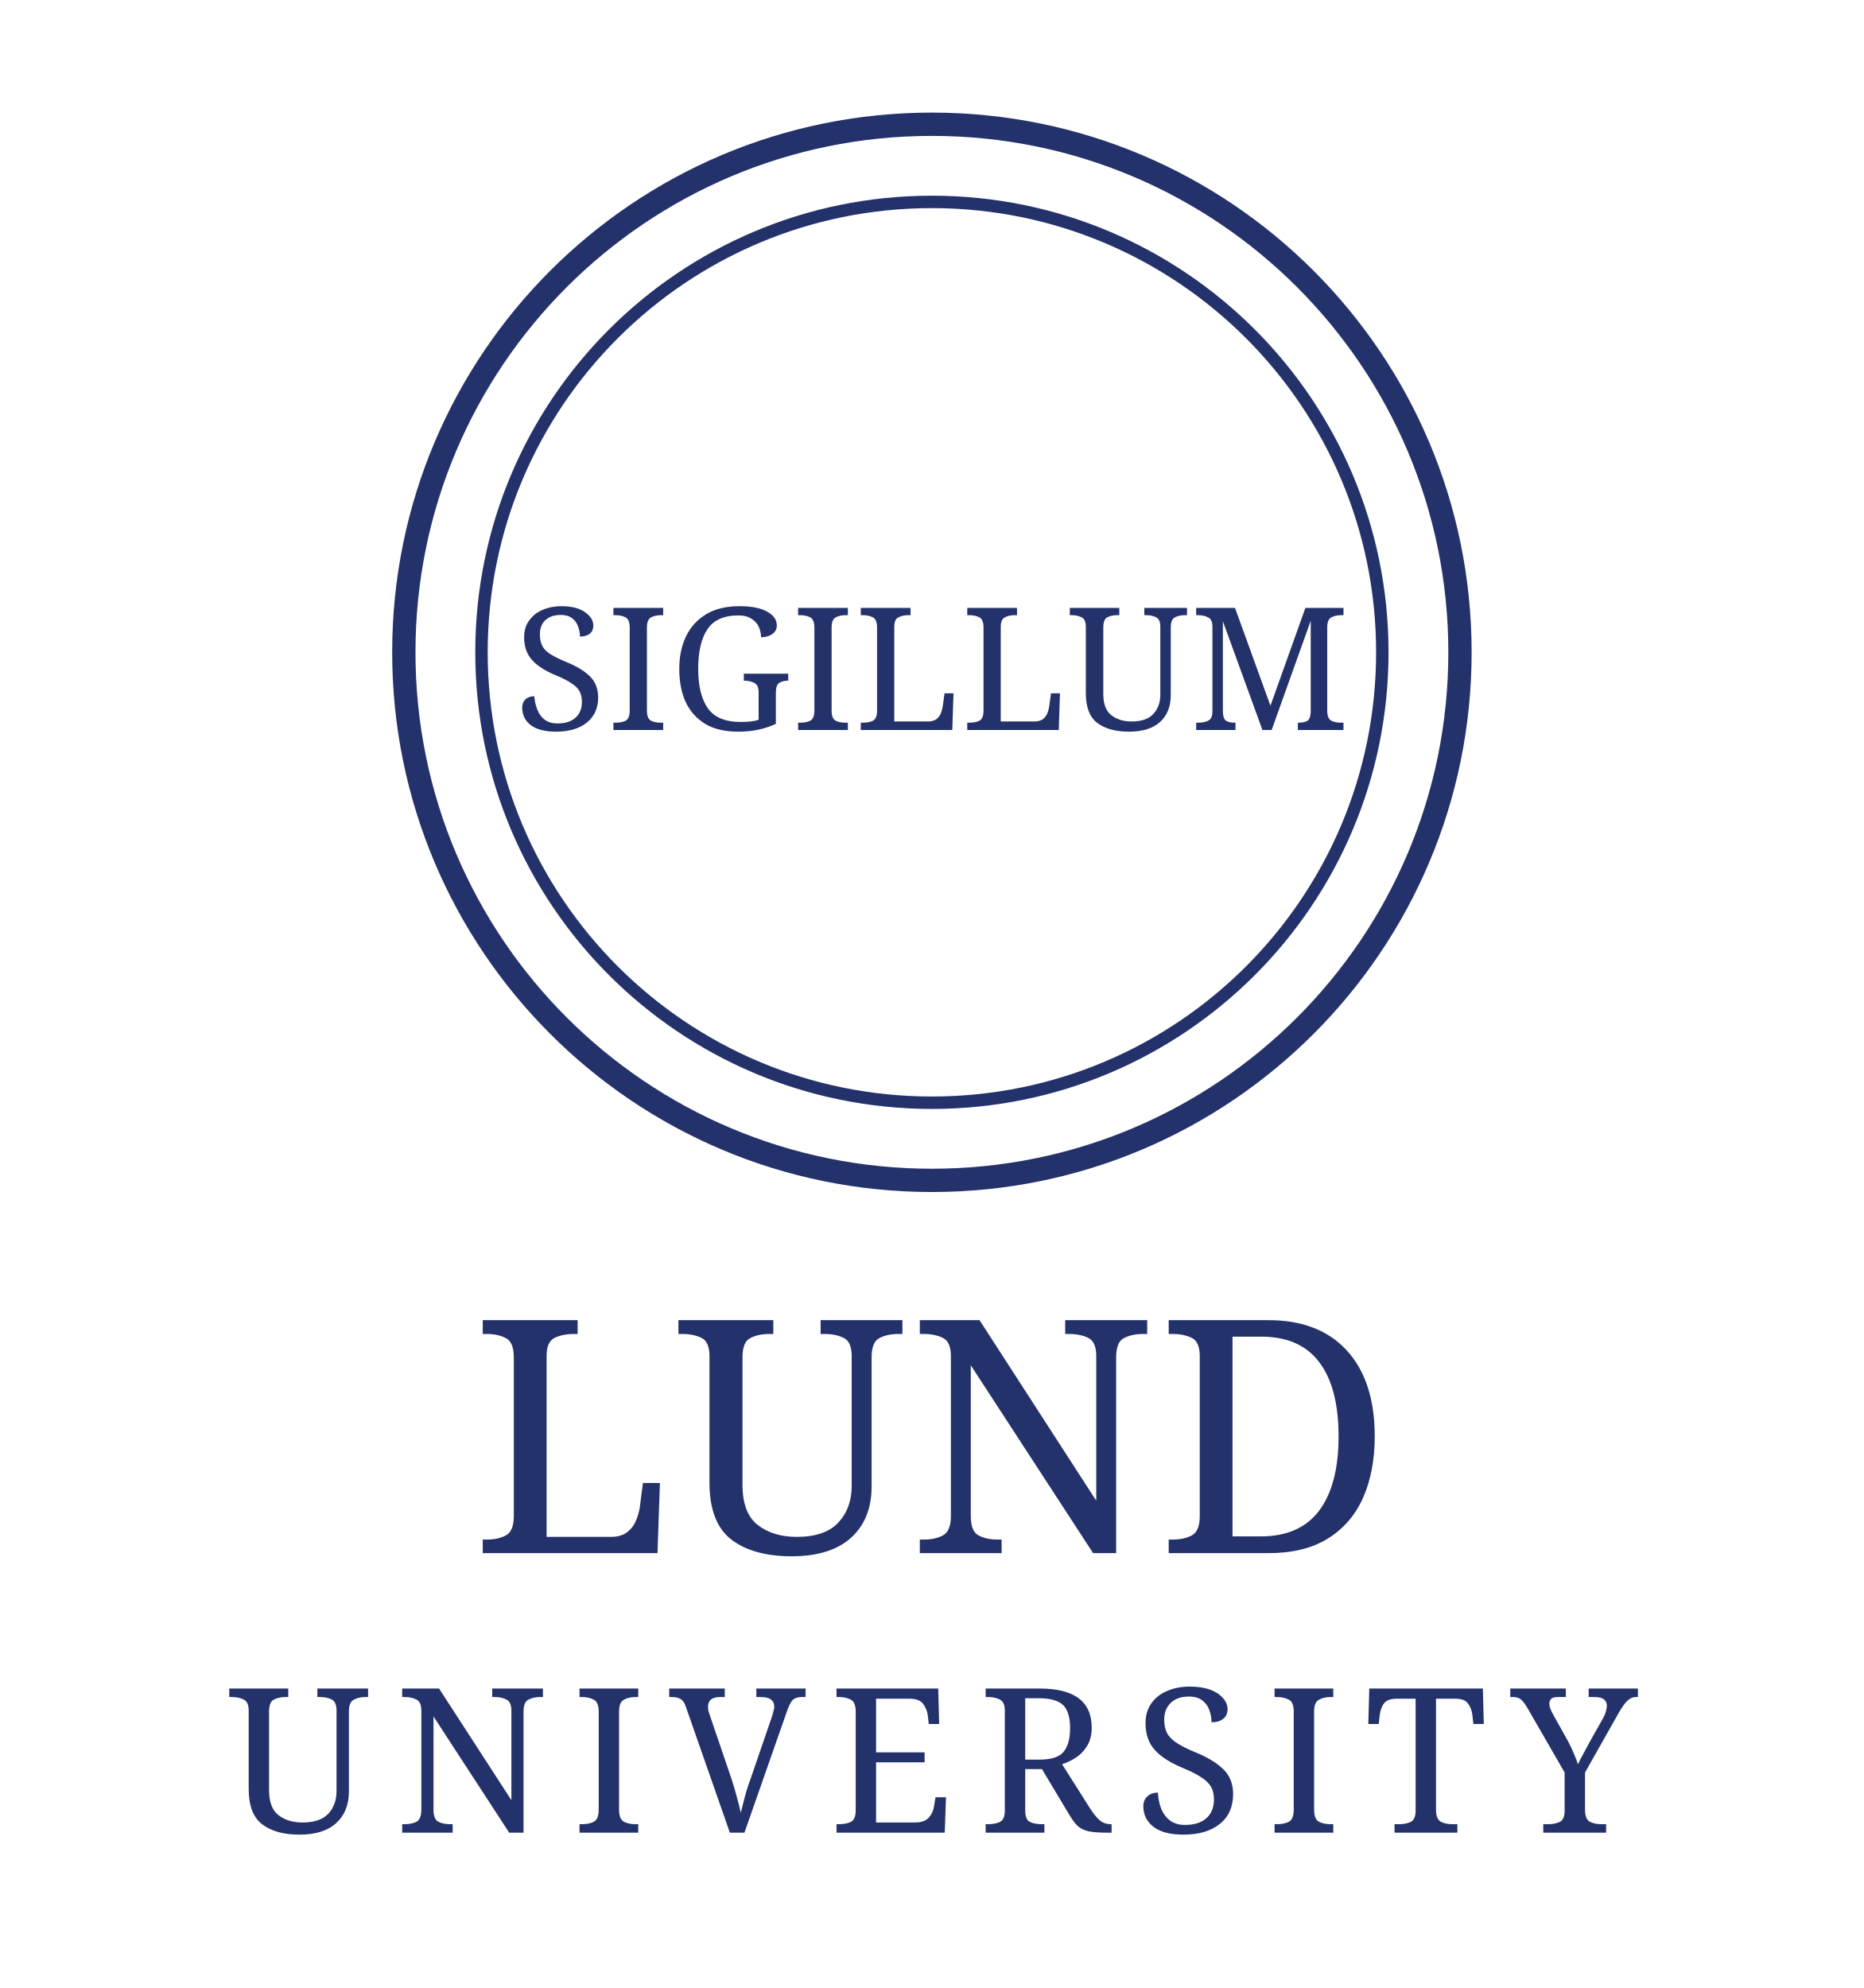
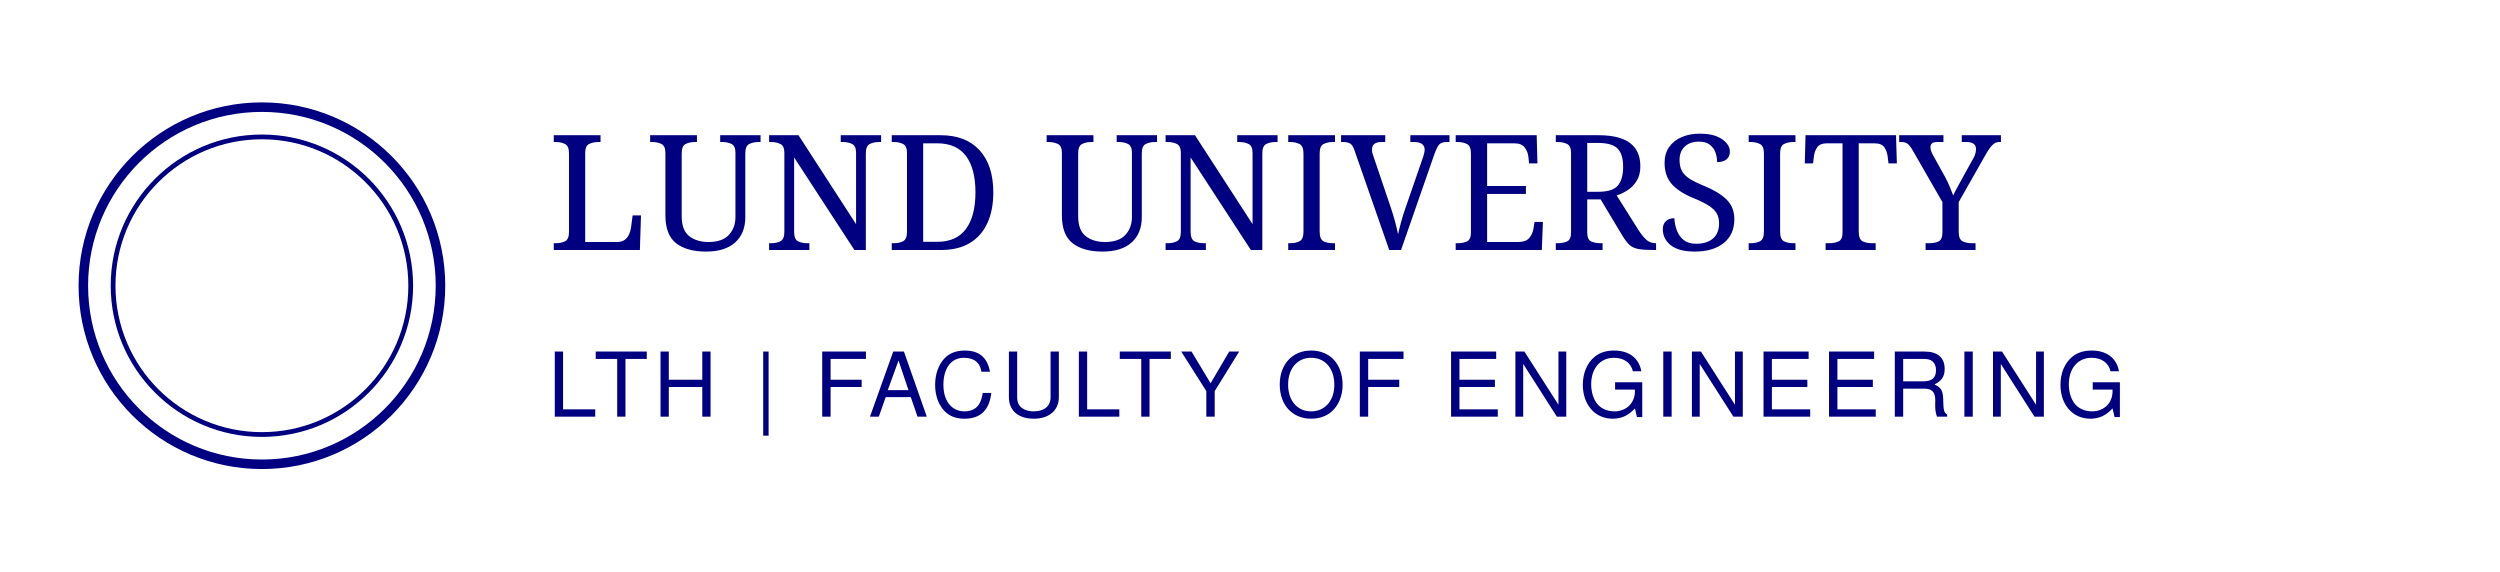
- <svg xmlns="http://www.w3.org/2000/svg" viewBox="0 0 120 128" role="img" aria-label="Lund University">
-   <circle cx="60" cy="42" r="34" fill="none" stroke="#24326b" stroke-width="1.5" />
-   <circle cx="60" cy="42" r="29" fill="none" stroke="#24326b" stroke-width="0.8" />
-   <text x="60" y="47" text-anchor="middle" font-family="Georgia, serif" font-size="11" fill="#24326b">SIGILLUM</text>
-   <text x="60" y="100" text-anchor="middle" font-family="Georgia, serif" font-size="21" fill="#24326b">LUND</text>
-   <text x="60" y="118" text-anchor="middle" font-family="Georgia, serif" font-size="13" letter-spacing="1.5" fill="#24326b">UNIVERSITY</text>
+ <svg xmlns="http://www.w3.org/2000/svg" viewBox="0 0 420 96" role="img" aria-label="Lund University, LTH Faculty of Engineering">
+   <circle cx="44" cy="48" r="30" fill="none" stroke="#000080" stroke-width="1.6" />
+   <circle cx="44" cy="48" r="25" fill="none" stroke="#000080" stroke-width="0.8" />
+   <text x="92" y="42" font-family="Garamond, Georgia, serif" font-size="27" fill="#000080">LUND UNIVERSITY</text>
+   <text x="92" y="70" font-family="Helvetica, Arial, sans-serif" font-size="15" letter-spacing="1" fill="#000080">LTH | FACULTY OF ENGINEERING</text>
</svg>
